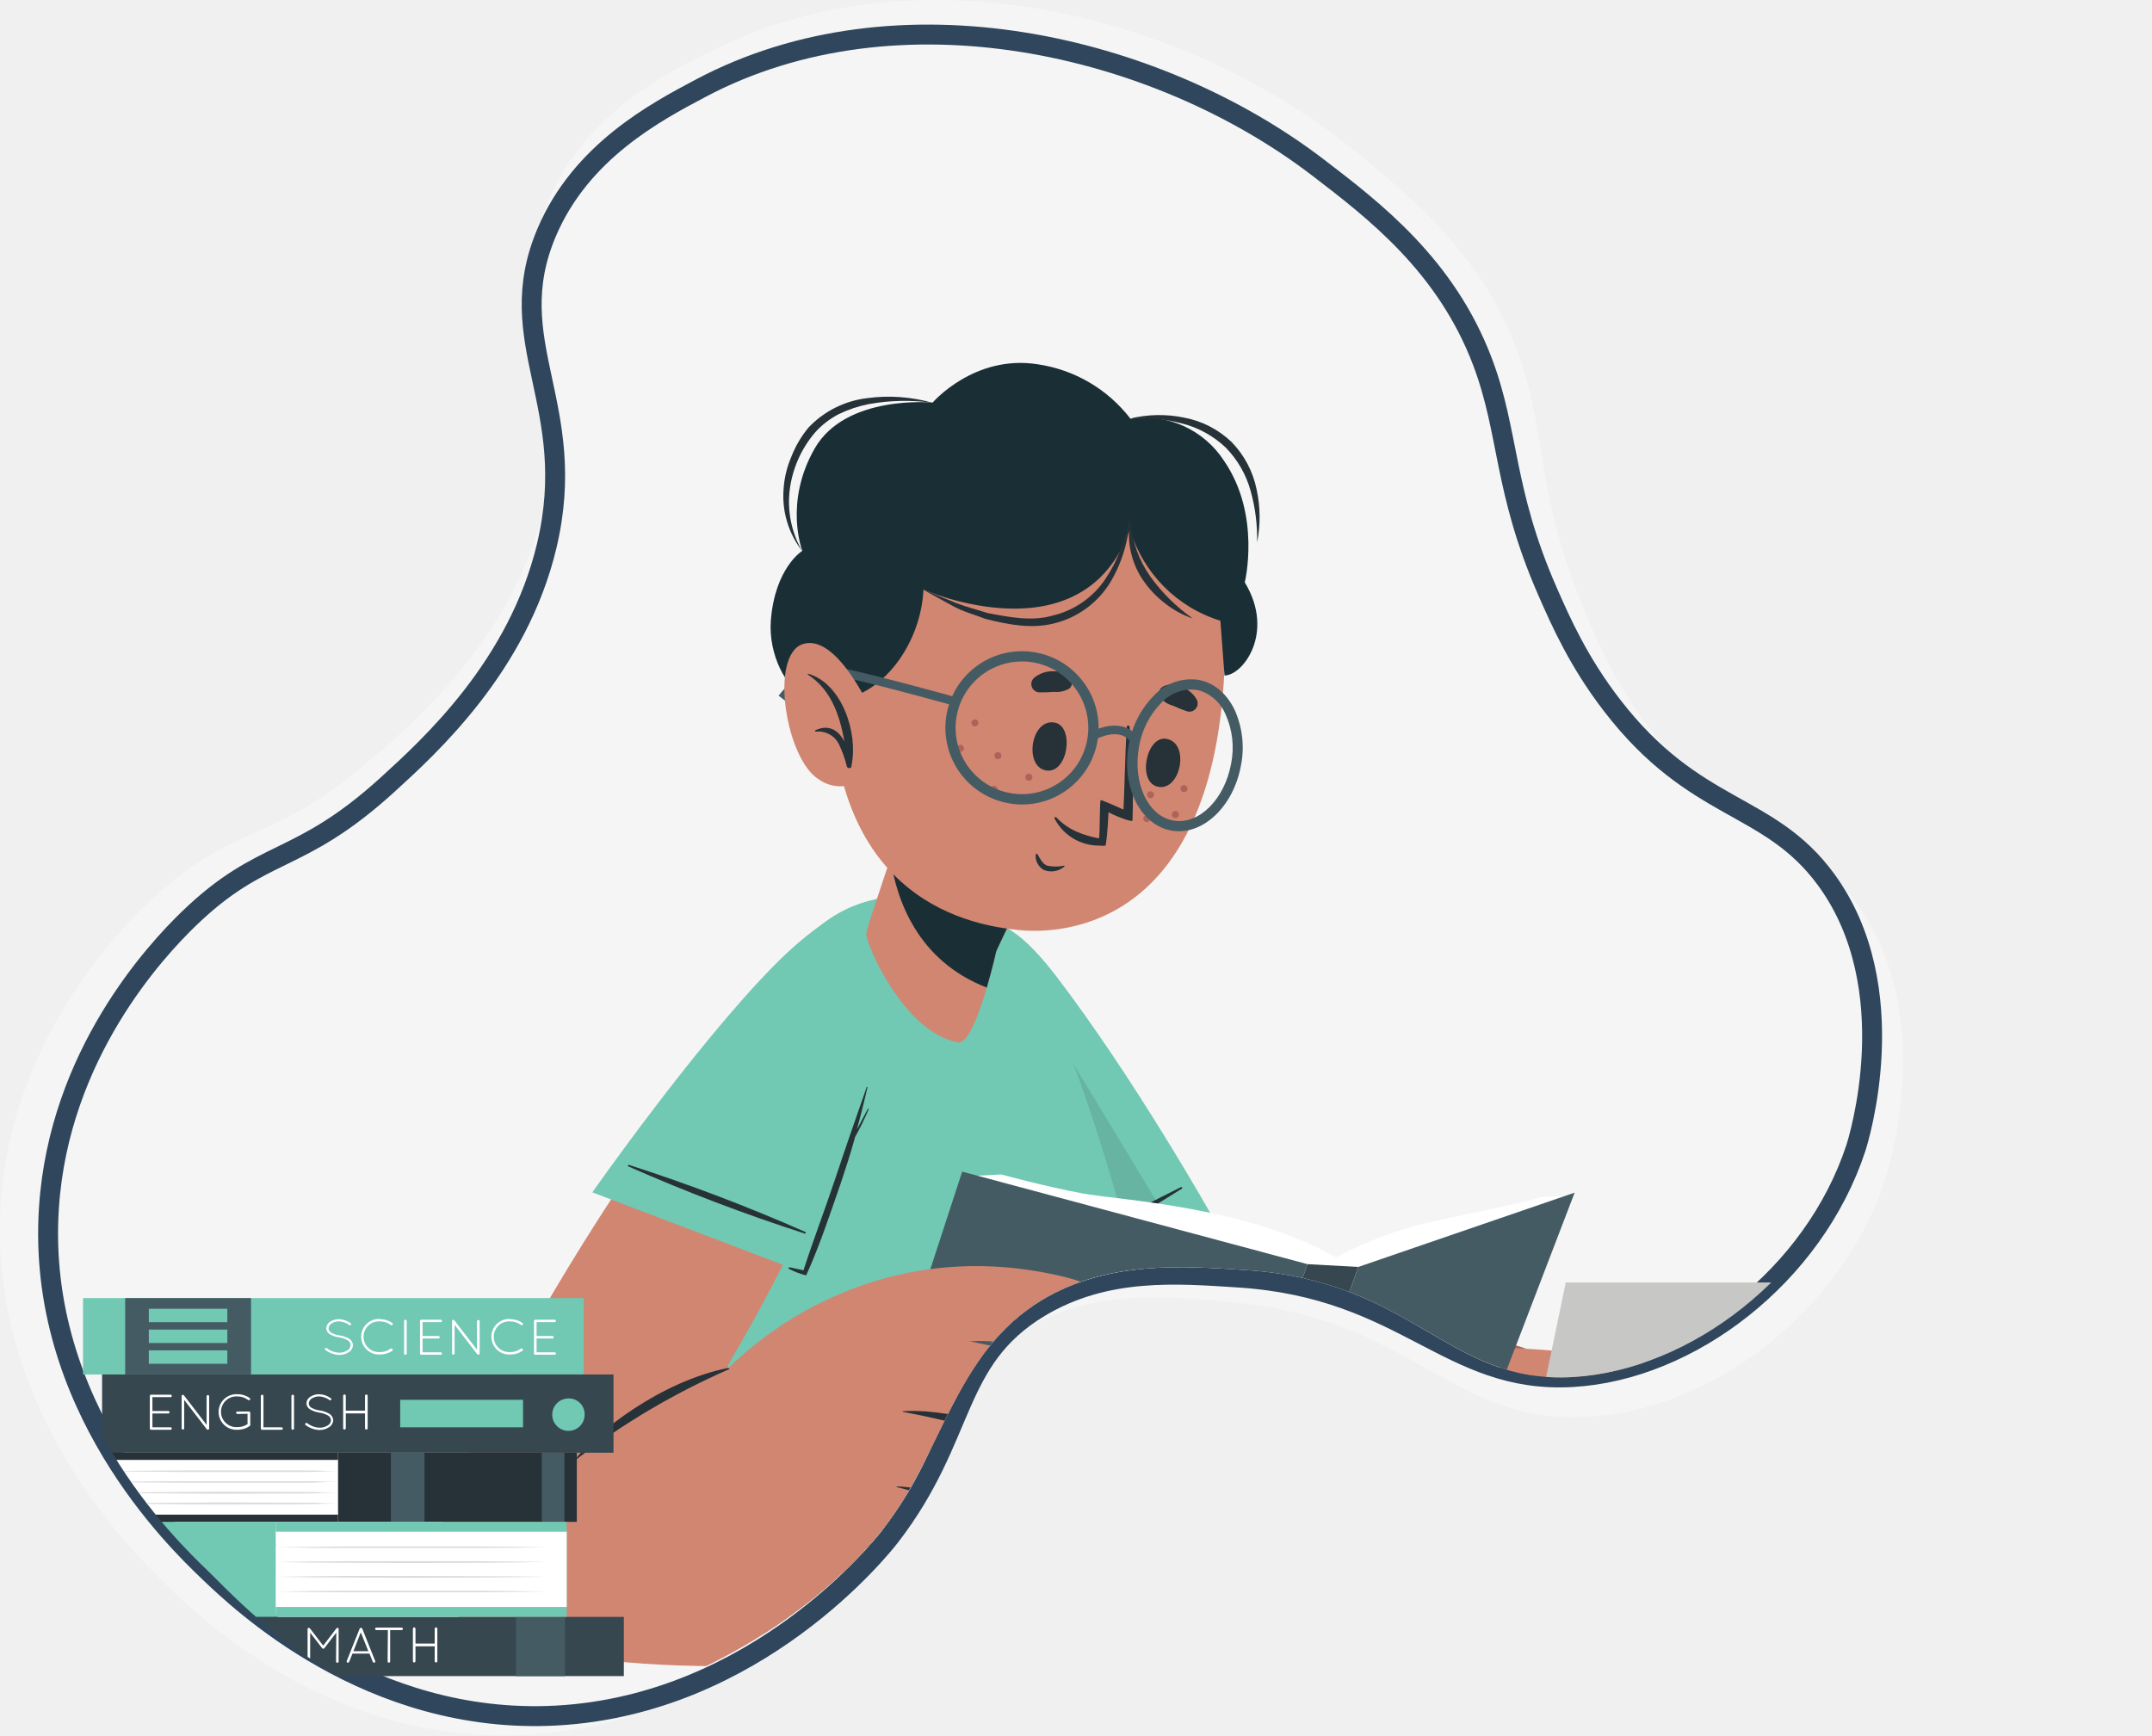
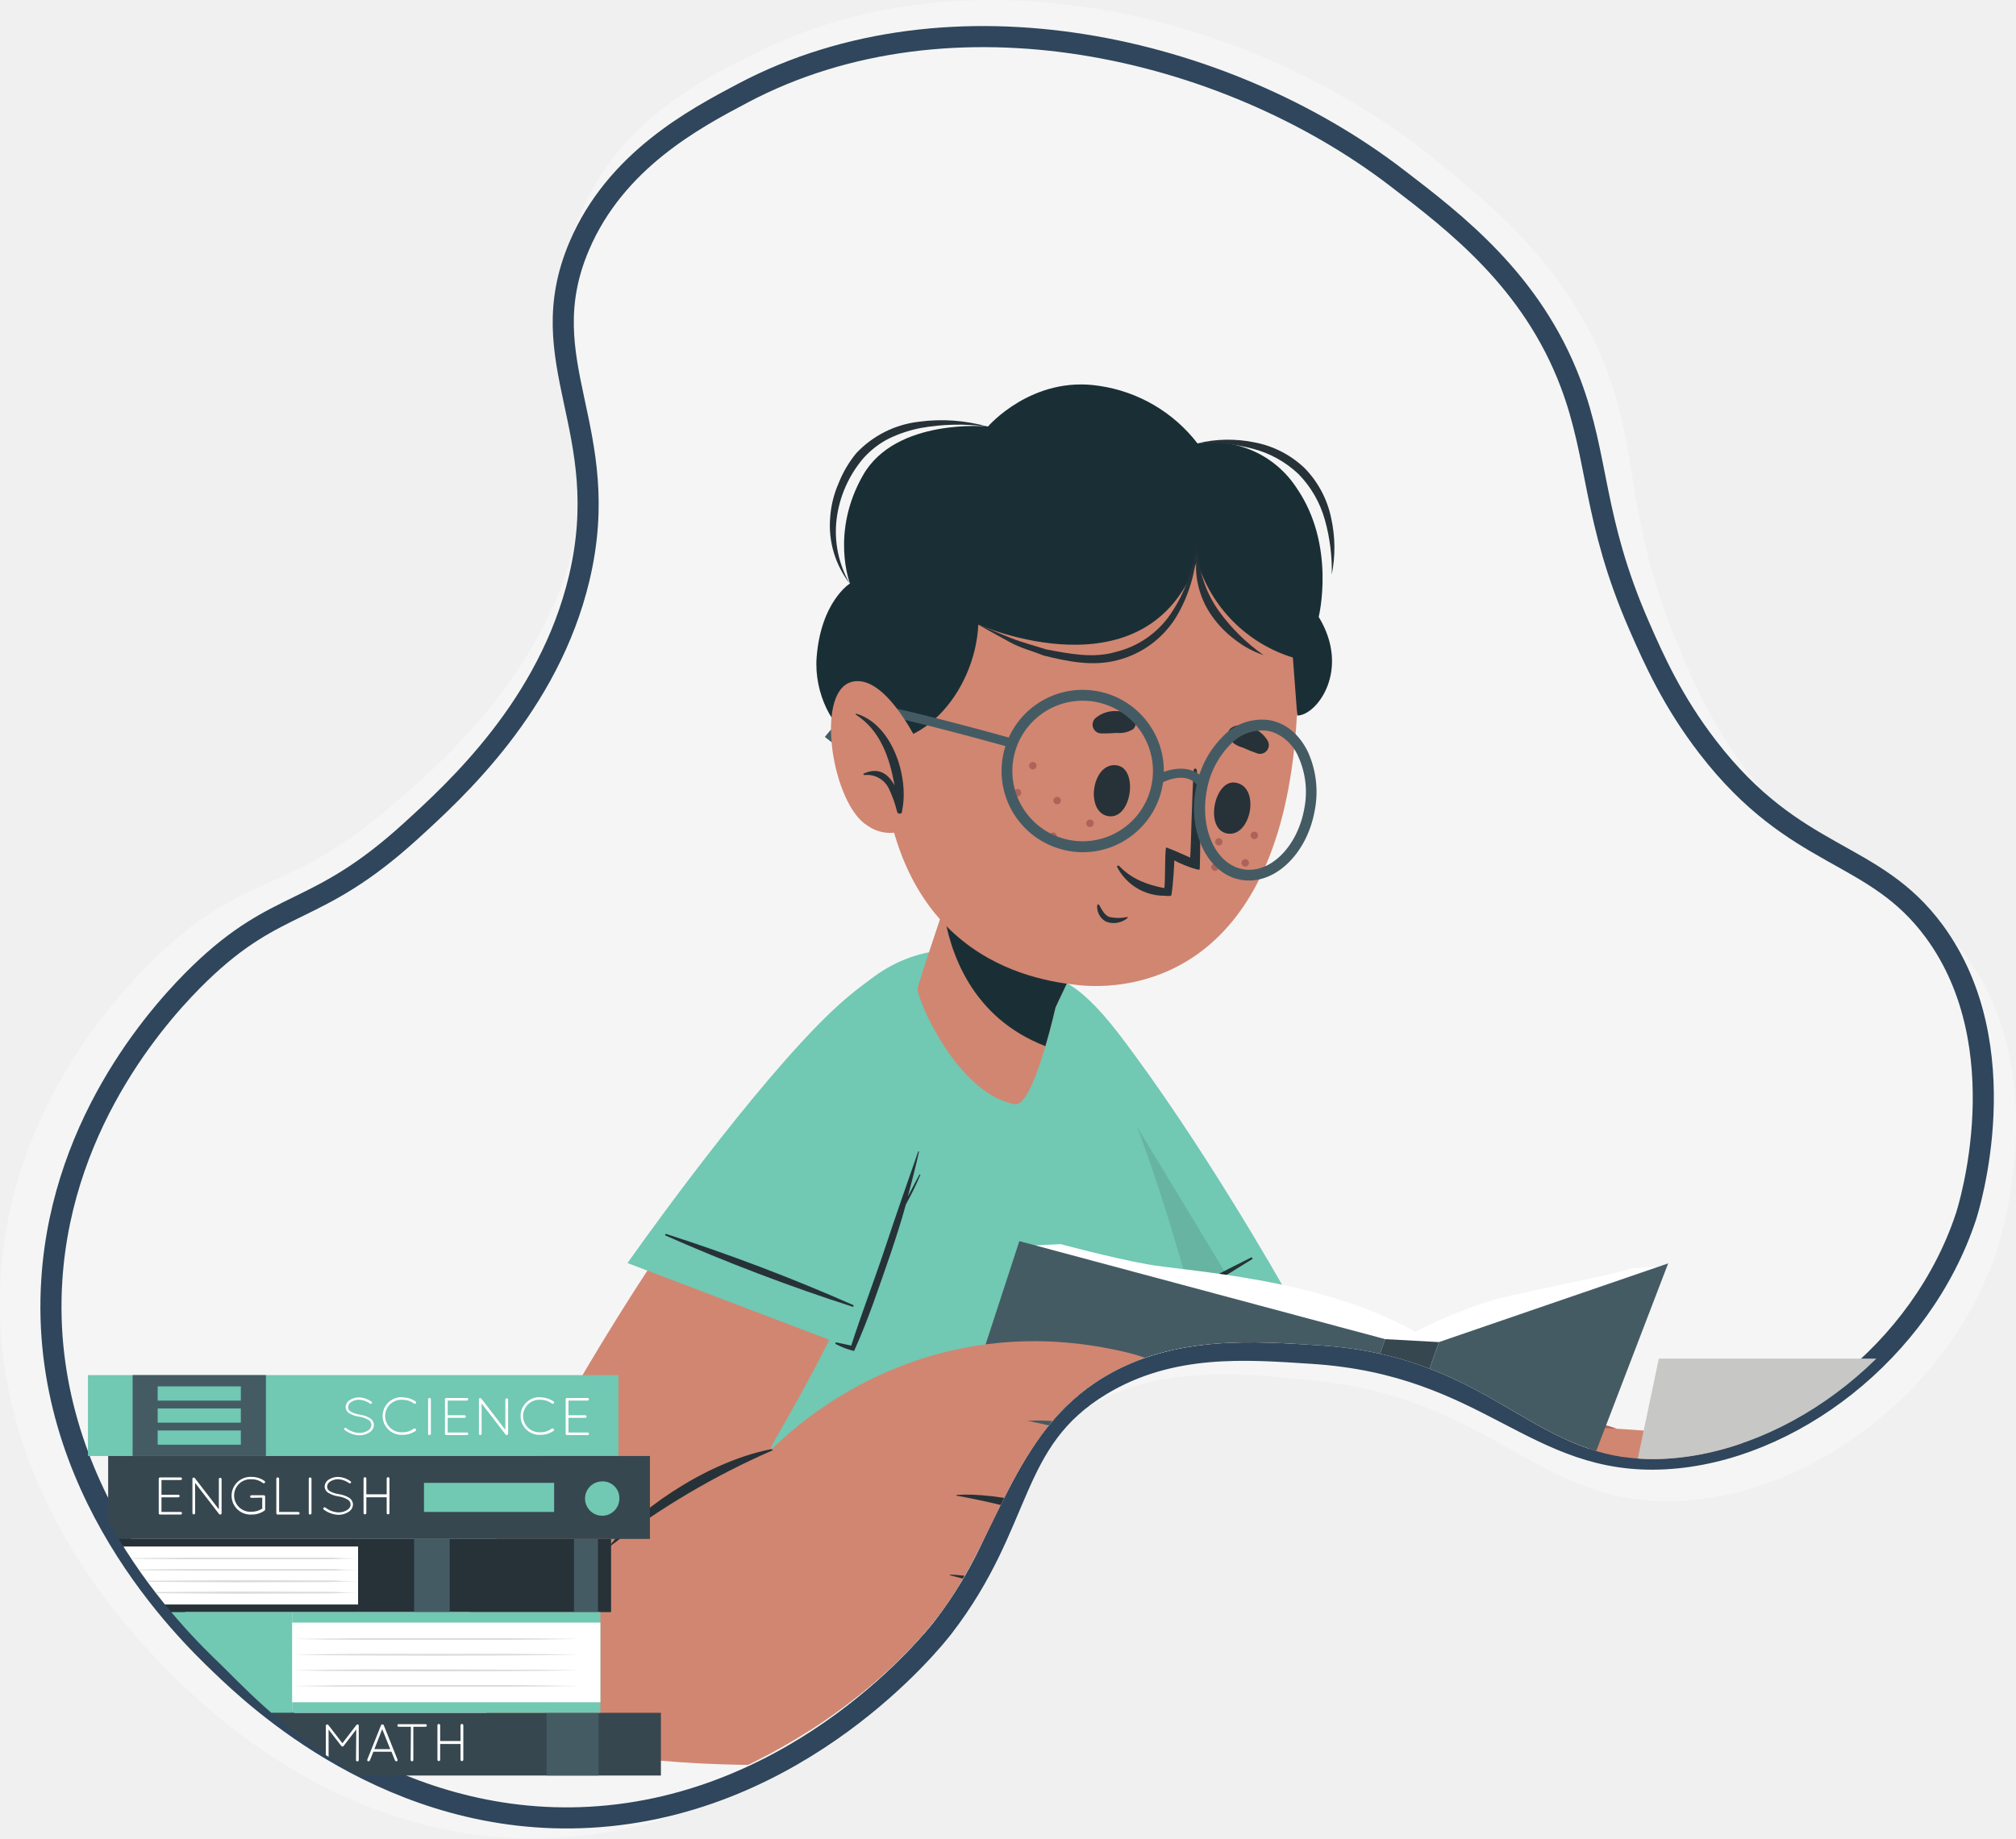
- <svg xmlns="http://www.w3.org/2000/svg" id="roles" viewBox="0 0 432.33 348.69">
+ <svg xmlns="http://www.w3.org/2000/svg" id="roles" viewBox="0 0 382.3 348.69">
  <defs>
-     <style>.cls-1{fill:none;}.cls-2,.cls-3{fill:#f5f5f5;}.cls-3{stroke:#2f465c;stroke-miterlimit:10;stroke-width:4px;}.cls-4{clip-path:url(#clip-path);}.cls-5{fill:#1a2f36;}.cls-6{fill:#ad6359;}.cls-7{fill:#d18671;}.cls-8{fill:#263238;}.cls-9{fill:#71c8b3;}.cls-10{fill:#010101;opacity:0.1;}.cls-11{fill:#fff;}.cls-12{fill:#455b64;}.cls-13{fill:#37474f;}.cls-14{fill:#1a2f35;}.cls-15{fill:#a6a5a5;}.cls-16{fill:#c7c7c6;}.cls-17{fill:#dcdbdb;}</style>
+     <style>.cls-1{fill:none;}.cls-2,.cls-3{fill:#f5f5f5;}.cls-3{stroke:#2f465c;stroke-miterlimit:10;stroke-width:4px;}.cls-4{clip-path:url(#clip-path);}.cls-5{fill:#1a2f36;}.cls-6{fill:#ad6359;}.cls-7{fill:#d18671;}.cls-8{fill:#263238;}.cls-9{fill:#71c8b3;}.cls-10{fill:#010101;opacity:0.1;}.cls-11{fill:#fff;}.cls-12{fill:#455b64;}.cls-13{fill:#37474f;}.cls-14{fill:#1a2f35;}.cls-15{fill:#c7c7c6;}.cls-16{fill:#dcdbdb;}</style>
    <clipPath id="clip-path" transform="translate(-1057.67 -439.81)">
      <path class="cls-1" d="M1167.5,486.5c6.9-16.24,21.87-24.17,31-29,39.52-20.92,91.37-9,124,16,11.22,8.59,25.68,19.65,33,39,5.4,14.28,4.14,25.73,13,46,2.8,6.41,6.36,14.38,13,23,16.74,21.75,31.46,19.27,43,35,16.08,21.92,6.46,52.6,6,54-8.43,25.6-33.28,44.68-57,46-25,1.39-31.88-19.34-65.5-21.5-12.37-.8-27.7-2-41,6-17.63,10.65-20,31-32,46-1.82,2.28-22,29-65.5,37.5-37,7.23-63.68-22.93-70-29s-34.61-33.2-32-73c2-30.84,21.53-51.73,28-58,15.07-14.61,21.93-10.56,40-27,8.59-7.82,26.26-23.9,32-48C1174.24,521.17,1158.11,508.6,1167.5,486.5Z" />
    </clipPath>
  </defs>
  <path class="cls-2" d="M1168.5,478.65c7.71-16.66,23.53-24.4,33.18-29.12,41.77-20.44,95.28-6.3,128.37,20.74,11.38,9.3,26,21.28,33,41.63,5.15,15,3.45,26.88,12,48.25,2.7,6.75,6.14,15.16,12.75,24.34,16.68,23.16,32.07,21.07,43.54,37.8,16,23.32,5,54.89,4.45,56.33C1426.18,705,1399.72,724,1375,724.55c-26.07.62-34.11-19.65-69-23-12.83-1.23-27.68-3-41.78,4.92-18.68,10.48-15.92,26.43-32.7,46.82-1.93,2.34-29,34.24-70.84,35.2-39.18.9-65.43-26-71.8-32.46s-34.88-35.66-30.85-76.94c3.13-32,24.1-53.06,31-59.37,16.14-14.68,23.14-10.24,42.47-26.74,9.19-7.84,28.09-24,34.85-48.83C1174.36,514.91,1158,501.32,1168.5,478.65Z" transform="translate(-1057.67 -439.81)" />
  <path class="cls-3" d="M1167.5,486.5c6.9-16.24,21.87-24.17,31-29,39.52-20.92,91.37-9,124,16,11.22,8.59,25.68,19.65,33,39,5.4,14.28,4.14,25.73,13,46,2.8,6.41,6.36,14.38,13,23,16.74,21.75,31.46,19.27,43,35,16.08,21.92,6.46,52.6,6,54-8.43,25.6-33.28,44.68-57,46-25,1.39-33.38-17.84-67-20-12.37-.8-26.7-2-40,6-17.63,10.65-14.5,25.89-30,46-1.78,2.31-26.84,33.8-67,36-37.62,2.06-63.68-22.93-70-29s-34.61-33.2-32-73c2-30.84,21.53-51.73,28-58,15.07-14.61,21.93-10.56,40-27,8.59-7.82,26.26-23.9,32-48C1174.24,521.17,1158.11,508.6,1167.5,486.5Z" transform="translate(-1057.67 -439.81)" />
  <g class="cls-4">
-     <path class="cls-5" d="M1463.27,750.16c-119.68.61-253.92.61-373.6,0,119.68-.62,253.92-.62,373.6,0Z" transform="translate(-1057.67 -439.81)" />
+     <path class="cls-5" d="M1436.5,750.16c-111.1.64-235.73.56-346.83,0,111.1-.56,235.73-.65,346.83,0Z" transform="translate(-1057.67 -439.81)" />
    <path class="cls-6" d="M1251.08,645.49c5.1,35.72,17.66,81.47,29.49,91.48,9.55,8.07,61.74,25.27,64.68,25.84,7.29,1.36,26.18-49.36,18.73-52.11-9.38-3.46-54.9-8.72-57.27-11.61s-17.18-26.9-33.8-54.54C1261.45,625.45,1247.91,623.32,1251.08,645.49Z" transform="translate(-1057.67 -439.81)" />
    <path class="cls-7" d="M1339.59,759.46c.83.52,12.74,7.82,20.25,10.69,5.59,2.15,21.87,7.89,24.85,2,2-4-7.15-8.55-13.56-11.88-3.38-1.75-7.39-5.78-6.17-8,2.14-3.78,10.82.93,16.46,4.87,10.91,7.63,25.18,20.91,32.67,15.68,2.83-2,.1-6.24-4.07-10.54,6.91,5.19,14.38,9.6,17.61,7.52,1.86-1.17,2.09-3,1.29-5.15,2.2.93,4.2,1,5.71-.4,2.58-2.28,1.73-6-.54-10a2.85,2.85,0,0,0,2.27-1.24c5.67-7.23-17.63-31.34-26.15-34.13-25.08-8.23-52.48-8.31-52.48-8.31C1347,717.76,1339.57,759.44,1339.59,759.46Z" transform="translate(-1057.67 -439.81)" />
    <path class="cls-8" d="M1379.19,739.07a43.39,43.39,0,0,1,16.51,8c6.13,4.82,10,10.2,15,15.7.13.14-.09.35-.22.21-2.39-2.62-12.38-12.54-15-14.82a41.6,41.6,0,0,0-16.37-9C1379.09,739.16,1379.12,739.06,1379.19,739.07Z" transform="translate(-1057.67 -439.81)" />
    <path class="cls-8" d="M1384.87,728.62c6.57,2.4,13.31,4.84,19.28,8.54,6.54,4.06,11.41,10.18,16.2,16.09q4.32,5.31,8.4,10.82c.12.15-.09.36-.22.21q-7.29-9.13-15.12-17.82a54.82,54.82,0,0,0-17.15-12.94c-3.72-1.79-7.57-3.29-11.42-4.79C1384.76,728.7,1384.8,728.59,1384.87,728.62Z" transform="translate(-1057.67 -439.81)" />
    <path class="cls-8" d="M1392.85,719.73c6.42,1.89,12,3.51,17.52,7.5,7.27,5.28,14,13.71,16.37,16.7,2.61,3.3,5.1,6.68,7.54,10.1.1.14-.14.32-.24.18a216.63,216.63,0,0,0-18.27-21.41,43.23,43.23,0,0,0-10.54-8.19,78,78,0,0,0-12.39-4.84S1392.83,719.72,1392.85,719.73Z" transform="translate(-1057.67 -439.81)" />
    <path class="cls-9" d="M1261.38,706,1301,683.87s-15.41-27.38-31.2-48-22.11-8.76-19.84,13.61S1261.38,706,1261.38,706Z" transform="translate(-1057.67 -439.81)" />
    <path class="cls-8" d="M1294.92,678.33a366.24,366.24,0,0,0-33.1,18.58c-.16.1,0,.36.17.28a367.66,367.66,0,0,0,33.12-18.55C1295.28,678.53,1295.1,678.23,1294.92,678.33Z" transform="translate(-1057.67 -439.81)" />
    <path class="cls-10" d="M1294,687.78,1261.38,706s-9.2-34.18-11.47-56.55c-1.44-14.15.56-24.1,6.23-24.27Z" transform="translate(-1057.67 -439.81)" />
    <path class="cls-9" d="M1150.07,768h149.75c1.88-1.4-15.46-102.86-37.51-137.89-4.13-6.56-23.9-16.56-39.37-4.7C1176.25,661.24,1148.32,765.78,1150.07,768Z" transform="translate(-1057.67 -439.81)" />
    <path class="cls-11" d="M1326.06,692.44a84.74,84.74,0,0,1,15.46-6.25c7.17-1.85,22.88-4.7,25.7-5.86l4.75-.18-30.76,81.15L1299.07,770,1229,753.23l25-77.2,4.83-.24s8.9,2.43,16.26,3.8S1307.87,682.09,1326.06,692.44Z" transform="translate(-1057.67 -439.81)" />
    <polygon class="cls-12" points="235.16 332.19 262.67 254 193.3 235.41 167.24 315.22 235.16 332.19" />
    <polygon class="cls-13" points="235.16 332.19 245.26 332.75 272.87 254.56 262.67 254 235.16 332.19" />
    <polygon class="cls-12" points="245.26 332.75 272.87 254.56 316.34 239.63 284.66 322.26 245.26 332.75" />
    <path class="cls-7" d="M1218.68,629.61C1183.1,670,1138,745.11,1145.78,760c9.88,18.86,78.22,15.37,94.17,11.66,6.8-1.59-16.72-60.53-24-59-6.37,1.34-11.86,2.68-12.08,1.8s18.78-29,30.36-69.43C1242.1,617.45,1226.22,621.06,1218.68,629.61Z" transform="translate(-1057.67 -439.81)" />
    <path class="cls-7" d="M1183.91,740.73s2.65-2.72,14.31-19.34c8.06-11.49,35-34.34,73.38-25,14.69,3.58,18.6,15.44,2.68,14.44-11.21-.7-18.92-2.15-22.65-1.36,0,0,12.76,11.53,11.59,21.43a182.71,182.71,0,0,1-4.9,25.64,37.7,37.7,0,0,1-4.88-.49,20.93,20.93,0,0,1-15.5,16.06Z" transform="translate(-1057.67 -439.81)" />
    <path class="cls-7" d="M1207.66,711.65c7.15-1.76,22.35-5.24,35.78-3.75,14.91,1.64,43.2,8.84,41.87,19.83-1,8.06-12,6.27-12,6.27s11.07,5.44,8.6,12.53c-2.26,6.46-10.72,4.56-10.72,4.56s6.15,4.45,2.78,10.26c-4.06,7-16.27-3.5-26.49,0C1245.17,762.17,1207.66,711.65,1207.66,711.65Z" transform="translate(-1057.67 -439.81)" />
    <path class="cls-8" d="M1239.07,723.36c7-.55,23.19,2.27,34.11,10.35.24.18.24.47,0,.35a147.72,147.72,0,0,0-34.1-10.56C1239,723.49,1239,723.37,1239.07,723.36Z" transform="translate(-1057.67 -439.81)" />
    <path class="cls-8" d="M1237.85,738.47c6.08.14,22.64,3.79,33.42,12.36.24.19.22.48,0,.35a157.65,157.65,0,0,0-33.41-12.57C1237.74,738.59,1237.77,738.46,1237.85,738.47Z" transform="translate(-1057.67 -439.81)" />
    <path class="cls-8" d="M1173.26,733c4.29-5.55,17.26-15.65,30.58-18.31.3,0,.51.14.24.25a147.3,147.3,0,0,0-30.73,18.17C1173.29,733.15,1173.21,733.05,1173.26,733Z" transform="translate(-1057.67 -439.81)" />
    <path class="cls-9" d="M1176.67,679.38l42.39,16.13s11.12-29.38,16.8-54.73-7.46-22.57-23.17-6.48S1176.67,679.38,1176.67,679.38Z" transform="translate(-1057.67 -439.81)" />
    <path class="cls-8" d="M1232.18,662.7a.09.09,0,0,0-.16-.09c-.74,1.38-1.46,2.76-2.2,4.14.77-2.8,1.48-5.63,2.12-8.47,0-.09-.12-.15-.15-.06-2.15,6.13-4.27,12.25-6.32,18.41s-4.39,12.23-6.38,18.41c-1.22-.25-1.87-.44-2.78-.6-.21,0-.35.2-.15.3a14.3,14.3,0,0,0,3.47,1.32c2.69-5.91,4.87-12.54,7-18.68,1-3,2-6.07,2.83-9.13A57.32,57.32,0,0,0,1232.18,662.7Z" transform="translate(-1057.67 -439.81)" />
    <path class="cls-8" d="M1219.44,687.33A365,365,0,0,0,1184,673.86c-.18-.05-.27.24-.1.31a364.88,364.88,0,0,0,35.47,13.5C1219.52,687.74,1219.63,687.41,1219.44,687.33Z" transform="translate(-1057.67 -439.81)" />
    <path class="cls-7" d="M1231.68,627.32c0,2.45,7.71,20,18.45,21.93,3.49.62,7.69-18.33,7.69-18.33l.63-1.32,8.79-18.59-22.55-22.65S1231.69,626.28,1231.68,627.32Z" transform="translate(-1057.67 -439.81)" />
    <path class="cls-14" d="M1267.24,611l-8.8,18.58-.62,1.34s-.77,3.43-1.91,7.32c-14-5.42-18.17-17.79-19.36-26,3.69-11,8.14-23.94,8.14-23.94Z" transform="translate(-1057.67 -439.81)" />
    <path class="cls-7" d="M1303.11,581.67c-4.64,43.81-31.41,46-40.86,45-8.57-.91-37.66-5.13-37.57-49.19s21.93-55.75,41.65-54.69S1307.75,537.85,1303.11,581.67Z" transform="translate(-1057.67 -439.81)" />
    <path class="cls-8" d="M1291.93,588.25c4.83.73,3,10.34-1.46,9.67S1287.88,587.64,1291.93,588.25Z" transform="translate(-1057.67 -439.81)" />
    <path class="cls-8" d="M1269.59,585c-4.8-.92-6.28,8.75-1.83,9.6S1273.61,585.79,1269.59,585Z" transform="translate(-1057.67 -439.81)" />
    <path class="cls-8" d="M1296.17,582.74a27.63,27.63,0,0,1-2.82-1.13,5,5,0,0,1-2.66-1.71A1.57,1.57,0,0,1,1291,578c1.15-.93,2.61-.71,3.93-.22a5.75,5.75,0,0,1,3.18,2.61A1.67,1.67,0,0,1,1296.17,582.74Z" transform="translate(-1057.67 -439.81)" />
    <path class="cls-8" d="M1266.45,578.92a28,28,0,0,0,3-.1,4.91,4.91,0,0,0,3.08-.69,1.55,1.55,0,0,0,.33-1.88c-.76-1.28-2.2-1.57-3.61-1.57a5.72,5.72,0,0,0-3.88,1.37A1.67,1.67,0,0,0,1266.45,578.92Z" transform="translate(-1057.67 -439.81)" />
    <path class="cls-8" d="M1266.09,611.44c.53.85,1,2,2,2.31a8,8,0,0,0,3.31,0,.1.1,0,0,1,.09.18,4.05,4.05,0,0,1-4.08.69,3.19,3.19,0,0,1-1.67-3.13C1265.77,611.33,1266,611.32,1266.09,611.44Z" transform="translate(-1057.67 -439.81)" />
    <path class="cls-8" d="M1280.37,603s-.19,4.52-.57,6.6c0,.19-.56.19-1.27.11,0,0-.06,0-.08,0a10.05,10.05,0,0,1-8.93-5.44c-.11-.23.19-.39.36-.23,2.37,2.51,5.31,3.58,8.56,4.22.25-.55.08-7.83.4-7.71,1.34.48,3.66,1.54,4.53,1.92.19-2.93.31-11.28.67-16.62,0-.34.54-.35.57,0a143.12,143.12,0,0,1,.57,18.83C1285.15,605.13,1281.13,603.51,1280.37,603Z" transform="translate(-1057.67 -439.81)" />
    <path class="cls-14" d="M1219.39,579.65c12.29,4.56,23.21-8.48,23.8-21.37,0,0,32,14.19,41.49-12.11a27.36,27.36,0,0,0,18.16,18.36l.83,11c3.71,0,10.2-8.64,4.07-18.71,0,0,3.33-13.52-4.16-24.41a19,19,0,0,0-18.81-8.48A28.75,28.75,0,0,0,1266.12,513c-12.75-2-21.09,7.7-21.09,7.7s-17.44-1.69-23.69,9.22-2.49,20.56-2.49,20.56-5.49,3.39-6.32,14C1212,571.38,1215.71,578.29,1219.39,579.65Z" transform="translate(-1057.67 -439.81)" />
    <path class="cls-8" d="M1284.64,543.58a33.42,33.42,0,0,1-1.84,6.56,27.81,27.81,0,0,1-3.06,6,17.59,17.59,0,0,1-10.54,7.34c-4.27,1.25-8.83.32-13.2-.51-2.14-.7-4.35-1.25-6.46-2.08s-4.2-1.76-6.35-2.58c2,1.14,4,2.2,6,3.31s4.29,1.68,6.44,2.54c4.46,1.11,9.22,2.1,13.91.88a18.39,18.39,0,0,0,11.19-8.23A27.84,27.84,0,0,0,1284.64,543.58Z" transform="translate(-1057.67 -439.81)" />
    <path class="cls-8" d="M1245,520.74a32.13,32.13,0,0,0-13.07-.94,19.37,19.37,0,0,0-11.86,5.94,21.37,21.37,0,0,0-3.41,5.81,19.53,19.53,0,0,0-1.57,6.51,18,18,0,0,0,3.73,12.46,19.75,19.75,0,0,1-2.49-12.34,22,22,0,0,1,5-11.38,16.65,16.65,0,0,1,4.88-3.8,25,25,0,0,1,6-2A40.73,40.73,0,0,1,1245,520.74Z" transform="translate(-1057.67 -439.81)" />
    <path class="cls-8" d="M1284.77,523.89a32.81,32.81,0,0,1,10.35,1,19.86,19.86,0,0,1,8.8,4.85,20.14,20.14,0,0,1,5,8.71,35.67,35.67,0,0,1,1.3,10.33,26.08,26.08,0,0,0-.1-10.63,19.07,19.07,0,0,0-5.06-9.56,18.82,18.82,0,0,0-9.65-4.9A24.73,24.73,0,0,0,1284.77,523.89Z" transform="translate(-1057.67 -439.81)" />
    <path class="cls-8" d="M1297.3,564.08a35.84,35.84,0,0,1-8.52-8.41,21.7,21.7,0,0,1-2.71-5.21,26.29,26.29,0,0,1-1.32-5.89,14.77,14.77,0,0,0,.13,6.24,16.25,16.25,0,0,0,2.57,5.78,20,20,0,0,0,4.38,4.53A18.39,18.39,0,0,0,1297.3,564.08Z" transform="translate(-1057.67 -439.81)" />
    <path class="cls-6" d="M1251.27,590.47a.71.71,0,1,1-.33-.94A.71.71,0,0,1,1251.27,590.47Z" transform="translate(-1057.67 -439.81)" />
    <path class="cls-6" d="M1265,596.28a.71.71,0,0,1-1.28-.62.71.71,0,1,1,1.28.62Z" transform="translate(-1057.67 -439.81)" />
    <path class="cls-6" d="M1258,598.71a.7.7,0,0,1-.94.34.71.71,0,1,1,.94-.34Z" transform="translate(-1057.67 -439.81)" />
    <path class="cls-6" d="M1254.17,585.35a.71.71,0,1,1-.33-.94A.71.71,0,0,1,1254.17,585.35Z" transform="translate(-1057.67 -439.81)" />
    <path class="cls-6" d="M1258.76,592a.71.71,0,1,1-.33-1A.71.71,0,0,1,1258.76,592Z" transform="translate(-1057.67 -439.81)" />
    <path class="cls-6" d="M1296.18,598.55a.72.72,0,0,1-1,.33.71.71,0,1,1,1-.33Z" transform="translate(-1057.67 -439.81)" />
    <path class="cls-6" d="M1289.43,599.79a.7.7,0,0,1-.94.33.7.7,0,1,1,.94-.33Z" transform="translate(-1057.67 -439.81)" />
    <path class="cls-6" d="M1288.69,604.62a.71.71,0,0,1-1.28-.61.71.71,0,0,1,1.28.61Z" transform="translate(-1057.67 -439.81)" />
    <path class="cls-6" d="M1294.45,603.78a.71.71,0,1,1-.33-.95A.71.71,0,0,1,1294.45,603.78Z" transform="translate(-1057.67 -439.81)" />
    <path class="cls-12" d="M1258.51,600.77a15.39,15.39,0,1,1,19.85-14h0a15.39,15.39,0,0,1-16.07,14.67A15.11,15.11,0,0,1,1258.51,600.77Zm8.35-27.48a13.34,13.34,0,0,0-17.2,12.15,13.33,13.33,0,1,0,17.2-12.15Z" transform="translate(-1057.67 -439.81)" />
    <path class="cls-12" d="M1292,606.46c-5.63-1.72-9-9-7.57-16.94a18.35,18.35,0,0,1,5.11-10,10.18,10.18,0,0,1,8.89-3.11c3.09.55,5.65,2.69,7.26,6a18.4,18.4,0,0,1,1.29,11.17c-1.5,8.35-7.78,14.23-14,13.11C1292.67,606.63,1292.34,606.55,1292,606.46Zm6.83-27.85c-.25-.07-.5-.13-.76-.18A8.23,8.23,0,0,0,1291,581a16.41,16.41,0,0,0-4.51,8.89c-1.3,7.24,1.78,13.87,6.89,14.79s10.31-4.22,11.62-11.46a16.27,16.27,0,0,0-1.13-9.9A8.48,8.48,0,0,0,1298.85,578.61Z" transform="translate(-1057.67 -439.81)" />
    <path class="cls-12" d="M1277.68,588.44l-.86-1.51c2.23-1.28,7.1-2.66,9.62,1.24l-1.46.94C1282.73,585.61,1277.89,588.32,1277.68,588.44Z" transform="translate(-1057.67 -439.81)" />
    <path class="cls-12" d="M1215.46,580.65l-1.37-1.06c.49-.64,4.93-6.26,8.85-6.19,3.67.07,26.16,6.33,27.12,6.6l-.47,1.67c-6.45-1.8-23.85-6.49-26.68-6.54C1220.32,575.09,1216.66,579.1,1215.46,580.65Z" transform="translate(-1057.67 -439.81)" />
    <path class="cls-7" d="M1232.58,582.37s-6.82-15.33-13.6-13.16-3.48,23.13,3.19,27.2a7.44,7.44,0,0,0,10.56-2Z" transform="translate(-1057.67 -439.81)" />
    <path class="cls-8" d="M1220.08,575.19a.1.1,0,0,0-.08.19c4.65,3,6.39,8.21,7.31,13.42-1.14-2.15-3-3.57-5.83-2.27-.15.06-.06.29.09.29a4.58,4.58,0,0,1,4.64,2.53,22,22,0,0,1,1.59,4.47c.15.5,1,.41.94-.14a.5.5,0,0,0,0-.12C1230.1,587.15,1226.85,577.18,1220.08,575.19Z" transform="translate(-1057.67 -439.81)" />
-     <rect class="cls-12" x="238.5" y="332.26" width="120.84" height="5.42" />
-     <rect class="cls-15" x="238.5" y="332.26" width="60.82" height="5.42" />
-     <polygon class="cls-16" points="297.91 337.67 415.69 337.67 432.33 257.68 314.56 257.68 297.91 337.67" />
-     <path class="cls-11" d="M1413.66,739.28a6.94,6.94,0,0,0,7,7.85,8.93,8.93,0,0,0,8.67-7.85,6.93,6.93,0,0,0-7-7.85A8.93,8.93,0,0,0,1413.66,739.28Z" transform="translate(-1057.67 -439.81)" />
+     <path class="cls-15" d="M1373.5,716.5c14.18-.79,28.76-7.92,40-19h-41.26l-4,19A45.28,45.28,0,0,0,1373.5,716.5Z" transform="translate(-1057.67 -439.81)" />
    <rect class="cls-13" x="24.74" y="324.87" width="100.59" height="11.9" />
    <rect class="cls-12" x="44.47" y="324.87" width="4.1" height="11.9" />
    <rect class="cls-12" x="103.66" y="324.87" width="9.83" height="11.9" />
    <path class="cls-11" d="M1125.23,767.84l-2.4,3.13a.26.26,0,0,1-.22.11h0a.24.24,0,0,1-.22-.11l-2.41-3.12v5.79a.25.25,0,0,1-.25.24.26.26,0,0,1-.27-.24v-6.52a.21.21,0,0,1,.11-.19l0,0a.28.28,0,0,1,.36.06l2.67,3.47,2.66-3.47a.29.29,0,0,1,.37-.06l.07.08a.24.24,0,0,1,0,.13v6.52a.25.25,0,0,1-.26.24.25.25,0,0,1-.26-.24Z" transform="translate(-1057.67 -439.81)" />
    <path class="cls-11" d="M1131.9,772.06h-3.42l-.67,1.66a.26.26,0,0,1-.24.16h-.1a.25.25,0,0,1-.15-.32l2.61-6.53a.28.28,0,0,1,.25-.15.27.27,0,0,1,.26.15l2.61,6.53a.25.25,0,0,1-.14.32h-.1a.27.27,0,0,1-.24-.16Zm-3.23-.49h3l-1.52-3.79Z" transform="translate(-1057.67 -439.81)" />
    <path class="cls-11" d="M1135.59,767.33h-2.27a.25.25,0,1,1,0-.49h5a.25.25,0,1,1,0,.49h-2.27v6.31a.25.25,0,0,1-.25.24.25.25,0,0,1-.26-.24Z" transform="translate(-1057.67 -439.81)" />
    <path class="cls-11" d="M1145,770.6h-3.86v3a.26.26,0,0,1-.27.24.25.25,0,0,1-.25-.24v-6.56a.25.25,0,0,1,.25-.24.26.26,0,0,1,.27.24v3H1145v-3a.25.25,0,0,1,.26-.24.26.26,0,0,1,.27.24v6.56a.26.26,0,0,1-.27.24.25.25,0,0,1-.26-.24Z" transform="translate(-1057.67 -439.81)" />
    <rect class="cls-9" x="16.68" y="260.82" width="100.59" height="15.34" />
    <path class="cls-11" d="M1123,710.7a.25.25,0,0,1,.34,0,4.26,4.26,0,0,0,2.46.9,3,3,0,0,0,1.66-.46,1.28,1.28,0,0,0,.64-1.05,1.1,1.1,0,0,0-.61-1,5,5,0,0,0-1.74-.58h0a4.91,4.91,0,0,1-1.77-.59,1.45,1.45,0,0,1-.77-1.23,1.64,1.64,0,0,1,.78-1.32,3.22,3.22,0,0,1,1.81-.51,4.25,4.25,0,0,1,2.32.82.21.21,0,0,1,.06.31.23.23,0,0,1-.32.06,3.89,3.89,0,0,0-2.06-.75,2.72,2.72,0,0,0-1.53.43,1.19,1.19,0,0,0-.59,1,1,1,0,0,0,.56.86,4.52,4.52,0,0,0,1.61.53h0a5.43,5.43,0,0,1,1.91.64,1.59,1.59,0,0,1,.82,1.33,1.74,1.74,0,0,1-.84,1.41,3.49,3.49,0,0,1-1.94.55,4.87,4.87,0,0,1-2.76-1A.22.22,0,0,1,1123,710.7Z" transform="translate(-1057.67 -439.81)" />
    <path class="cls-11" d="M1134.08,704.87a4.12,4.12,0,0,1,2.43.78.23.23,0,0,1,0,.35.26.26,0,0,1-.36,0,3.6,3.6,0,0,0-2.11-.69,3.09,3.09,0,1,0,0,6.16,3.31,3.31,0,0,0,2.08-.68.28.28,0,0,1,.38.06.22.22,0,0,1,0,.35,4.18,4.18,0,0,1-2.43.76,3.58,3.58,0,1,1,0-7.14Z" transform="translate(-1057.67 -439.81)" />
    <path class="cls-11" d="M1138.85,705.21a.25.25,0,0,1,.26-.24.26.26,0,0,1,.27.24v6.56a.26.26,0,0,1-.27.24.25.25,0,0,1-.26-.24Z" transform="translate(-1057.67 -439.81)" />
    <path class="cls-11" d="M1142.05,705.21a.25.25,0,0,1,.26-.24h3.86a.25.25,0,1,1,0,.49h-3.6v2.79h3.15a.25.25,0,1,1,0,.49h-3.15v2.78h3.6a.25.25,0,1,1,0,.49h-3.89a.25.25,0,0,1-.23-.24Z" transform="translate(-1057.67 -439.81)" />
    <path class="cls-11" d="M1149,706v5.76a.25.25,0,0,1-.25.24.25.25,0,0,1-.26-.24v-6.46a.23.23,0,0,1,.1-.27.28.28,0,0,1,.36.06l4.55,5.92v-5.74a.25.25,0,0,1,.26-.24.26.26,0,0,1,.27.24v6.49a.26.26,0,0,1-.27.24.27.27,0,0,1-.21-.09l0,0Z" transform="translate(-1057.67 -439.81)" />
    <path class="cls-11" d="M1160.25,704.87a4.09,4.09,0,0,1,2.42.78.24.24,0,0,1,0,.35.27.27,0,0,1-.37,0,3.59,3.59,0,0,0-2.1-.69,3.09,3.09,0,1,0,0,6.16,3.35,3.35,0,0,0,2.08-.68.26.26,0,0,1,.37.06.22.22,0,0,1,0,.35,4.15,4.15,0,0,1-2.42.76,3.58,3.58,0,1,1,0-7.14Z" transform="translate(-1057.67 -439.81)" />
    <path class="cls-11" d="M1164.94,705.21a.25.25,0,0,1,.26-.24h3.86a.25.25,0,1,1,0,.49h-3.59v2.79h3.14a.25.25,0,1,1,0,.49h-3.14v2.78h3.59a.25.25,0,1,1,0,.49h-3.88a.25.25,0,0,1-.24-.24Z" transform="translate(-1057.67 -439.81)" />
    <rect class="cls-12" x="25.15" y="260.82" width="25.28" height="15.34" />
    <rect class="cls-9" x="29.9" y="262.96" width="15.77" height="2.7" />
    <rect class="cls-9" x="29.9" y="267.14" width="15.77" height="2.7" />
    <rect class="cls-9" x="29.9" y="271.32" width="15.77" height="2.7" />
    <rect class="cls-13" x="20.51" y="276.16" width="102.74" height="15.73" />
    <rect class="cls-9" x="80.4" y="281.26" width="24.68" height="5.52" />
    <path class="cls-9" d="M1175.12,723.84a3.26,3.26,0,1,1-3.26-3.05A3.16,3.16,0,0,1,1175.12,723.84Z" transform="translate(-1057.67 -439.81)" />
    <path class="cls-11" d="M1087.77,720.28a.25.25,0,0,1,.25-.24h3.87a.25.25,0,1,1,0,.49h-3.6v2.79h3.15a.25.25,0,1,1,0,.49h-3.15v2.78h3.6a.25.25,0,1,1,0,.49H1088a.24.24,0,0,1-.23-.24Z" transform="translate(-1057.67 -439.81)" />
    <path class="cls-11" d="M1094.67,721.08v5.76a.26.26,0,0,1-.51,0v-6.46a.24.24,0,0,1,.09-.27.29.29,0,0,1,.37.06l4.55,5.92v-5.74a.25.25,0,0,1,.26-.24.25.25,0,0,1,.26.24v6.49a.25.25,0,0,1-.26.24.27.27,0,0,1-.21-.09l0,0Z" transform="translate(-1057.67 -439.81)" />
    <path class="cls-11" d="M1105.37,723.91a.25.25,0,0,1-.27-.24.26.26,0,0,1,.27-.25h2.35a.26.26,0,0,1,.23.25v2.46a.28.28,0,0,1-.09.18,4.09,4.09,0,0,1-2.43.77,3.58,3.58,0,1,1,0-7.14,4.08,4.08,0,0,1,2.44.8.24.24,0,0,1,0,.34.3.3,0,0,1-.38,0,3.36,3.36,0,0,0-2.09-.69,3.09,3.09,0,1,0,0,6.16,3.56,3.56,0,0,0,2-.6v-2.08Z" transform="translate(-1057.67 -439.81)" />
    <path class="cls-11" d="M1110.33,727.08h0a.25.25,0,0,1-.26-.24v-6.56a.25.25,0,0,1,.26-.24.26.26,0,0,1,.27.24v6.31h3.59a.25.25,0,1,1,0,.49Z" transform="translate(-1057.67 -439.81)" />
    <path class="cls-11" d="M1116.22,720.28a.25.25,0,0,1,.25-.24.26.26,0,0,1,.27.24v6.56a.26.26,0,0,1-.27.24.25.25,0,0,1-.25-.24Z" transform="translate(-1057.67 -439.81)" />
    <path class="cls-11" d="M1119.07,725.77a.24.24,0,0,1,.33,0,4.29,4.29,0,0,0,2.47.9,3,3,0,0,0,1.65-.46,1.28,1.28,0,0,0,.64-1,1.1,1.1,0,0,0-.61-1,4.91,4.91,0,0,0-1.74-.58h0A5,5,0,0,1,1120,723a1.45,1.45,0,0,1-.77-1.23,1.64,1.64,0,0,1,.78-1.32,3.28,3.28,0,0,1,1.82-.51,4.25,4.25,0,0,1,2.31.82.22.22,0,0,1,.07.31.24.24,0,0,1-.32.06,3.92,3.92,0,0,0-2.06-.75,2.77,2.77,0,0,0-1.54.43,1.21,1.21,0,0,0-.59,1,1,1,0,0,0,.56.86,4.59,4.59,0,0,0,1.61.53h0a5.36,5.36,0,0,1,1.91.64,1.6,1.6,0,0,1,.83,1.33,1.75,1.75,0,0,1-.85,1.41,3.46,3.46,0,0,1-1.93.55,4.87,4.87,0,0,1-2.77-1A.21.21,0,0,1,1119.07,725.77Z" transform="translate(-1057.67 -439.81)" />
    <path class="cls-11" d="M1131,723.8h-3.86v3a.26.26,0,0,1-.27.24.25.25,0,0,1-.26-.24v-6.56a.25.25,0,0,1,.26-.24.26.26,0,0,1,.27.24v3H1131v-3a.25.25,0,0,1,.26-.24.26.26,0,0,1,.27.24v6.56a.26.26,0,0,1-.27.24.25.25,0,0,1-.26-.24Z" transform="translate(-1057.67 -439.81)" />
    <rect class="cls-8" x="16" y="291.89" width="51.9" height="13.89" />
    <rect class="cls-8" x="67.9" y="291.89" width="47.98" height="13.89" />
    <rect class="cls-11" x="16" y="293.33" width="51.9" height="11" />
-     <path class="cls-17" d="M1078.18,735.41q8.16-.12,16.32-.16l7.38,0,16.31,0c5.44,0,1.94.08,7.38.16-5.44.08-1.94.13-7.38.16l-16.31,0-7.38,0Q1086.34,735.52,1078.18,735.41Z" transform="translate(-1057.67 -439.81)" />
-     <path class="cls-17" d="M1078.18,737.57q8.16-.12,16.32-.16l7.38,0,16.31,0c5.44,0,1.94.08,7.38.16-5.44.08-1.94.13-7.38.16l-16.31,0-7.38,0Q1086.34,737.69,1078.18,737.57Z" transform="translate(-1057.67 -439.81)" />
-     <path class="cls-17" d="M1078.18,739.73q8.16-.12,16.32-.16l7.38-.05,16.31.05c5.44,0,1.94.08,7.38.16-5.44.07-1.94.13-7.38.16l-16.31.05-7.38-.05Q1086.34,739.85,1078.18,739.73Z" transform="translate(-1057.67 -439.81)" />
-     <path class="cls-17" d="M1078.18,741.89q8.16-.12,16.32-.16l7.38-.05,16.31.05c5.44,0,1.94.08,7.38.16-5.44.07-1.94.13-7.38.16l-16.31.05-7.38-.05Q1086.34,742,1078.18,741.89Z" transform="translate(-1057.67 -439.81)" />
+     <path class="cls-16" d="M1078.18,735.41q8.16-.12,16.32-.16l7.38,0,16.31,0c5.44,0,1.94.08,7.38.16-5.44.08-1.94.13-7.38.16l-16.31,0-7.38,0Q1086.34,735.52,1078.18,735.41Z" transform="translate(-1057.67 -439.81)" />
+     <path class="cls-16" d="M1078.18,737.57q8.16-.12,16.32-.16l7.38,0,16.31,0c5.44,0,1.94.08,7.38.16-5.44.08-1.94.13-7.38.16l-16.31,0-7.38,0Q1086.34,737.69,1078.18,737.57Z" transform="translate(-1057.67 -439.81)" />
+     <path class="cls-16" d="M1078.18,739.73q8.16-.12,16.32-.16l7.38-.05,16.31.05c5.44,0,1.94.08,7.38.16-5.44.07-1.94.13-7.38.16l-16.31.05-7.38-.05Q1086.34,739.85,1078.18,739.73Z" transform="translate(-1057.67 -439.81)" />
+     <path class="cls-16" d="M1078.18,741.89q8.16-.12,16.32-.16l7.38-.05,16.31.05c5.44,0,1.94.08,7.38.16-5.44.07-1.94.13-7.38.16l-16.31.05-7.38-.05Q1086.34,742,1078.18,741.89Z" transform="translate(-1057.67 -439.81)" />
    <rect class="cls-12" x="78.53" y="291.89" width="6.75" height="13.89" />
    <rect class="cls-12" x="108.85" y="291.89" width="4.54" height="13.89" />
    <rect class="cls-9" x="1113.07" y="745.59" width="58.45" height="19.08" transform="translate(1226.92 1070.45) rotate(180)" />
    <rect class="cls-9" x="1068.68" y="745.59" width="44.38" height="19.08" transform="translate(1124.08 1070.45) rotate(180)" />
    <rect class="cls-11" x="1113.07" y="747.57" width="58.45" height="15.12" transform="translate(1226.92 1070.45) rotate(180)" />
-     <path class="cls-17" d="M1167.74,759.58q-6.84.12-13.67.16l-13.67,0-13.66,0q-6.84,0-13.67-.16,6.83-.11,13.67-.16l13.66,0,13.67,0Q1160.91,759.47,1167.74,759.58Z" transform="translate(-1057.67 -439.81)" />
-     <path class="cls-17" d="M1167.74,756.62q-6.84.11-13.67.16l-13.67.05-13.66-.05q-6.84,0-13.67-.16,6.83-.12,13.67-.17l13.66,0,13.67.05Q1160.91,756.49,1167.74,756.62Z" transform="translate(-1057.67 -439.81)" />
-     <path class="cls-17" d="M1167.74,753.65q-6.84.12-13.67.16l-13.67.05-13.66-.05q-6.84,0-13.67-.16,6.83-.12,13.67-.16l13.66,0,13.67,0Q1160.91,753.54,1167.74,753.65Z" transform="translate(-1057.67 -439.81)" />
-     <path class="cls-17" d="M1167.74,750.68q-6.84.12-13.67.16l-13.67,0-13.66,0q-6.84,0-13.67-.16,6.83-.1,13.67-.16l13.66,0,13.67,0Q1160.91,750.57,1167.74,750.68Z" transform="translate(-1057.67 -439.81)" />
+     <path class="cls-16" d="M1167.74,759.58q-6.84.12-13.67.16l-13.67,0-13.66,0q-6.84,0-13.67-.16,6.83-.11,13.67-.16l13.66,0,13.67,0Q1160.91,759.47,1167.74,759.58Z" transform="translate(-1057.67 -439.81)" />
+     <path class="cls-16" d="M1167.74,756.62q-6.84.11-13.67.16l-13.67.05-13.66-.05q-6.84,0-13.67-.16,6.83-.12,13.67-.17l13.66,0,13.67.05Q1160.91,756.49,1167.74,756.62Z" transform="translate(-1057.67 -439.81)" />
+     <path class="cls-16" d="M1167.74,753.65q-6.84.12-13.67.16l-13.67.05-13.66-.05q-6.84,0-13.67-.16,6.83-.12,13.67-.16l13.66,0,13.67,0Q1160.91,753.54,1167.74,753.65Z" transform="translate(-1057.67 -439.81)" />
+     <path class="cls-16" d="M1167.74,750.68q-6.84.12-13.67.16l-13.67,0-13.66,0q-6.84,0-13.67-.16,6.83-.1,13.67-.16l13.66,0,13.67,0Q1160.91,750.57,1167.74,750.68Z" transform="translate(-1057.67 -439.81)" />
    <rect class="cls-12" x="18.08" y="305.78" width="8.31" height="19.08" />
  </g>
</svg>
